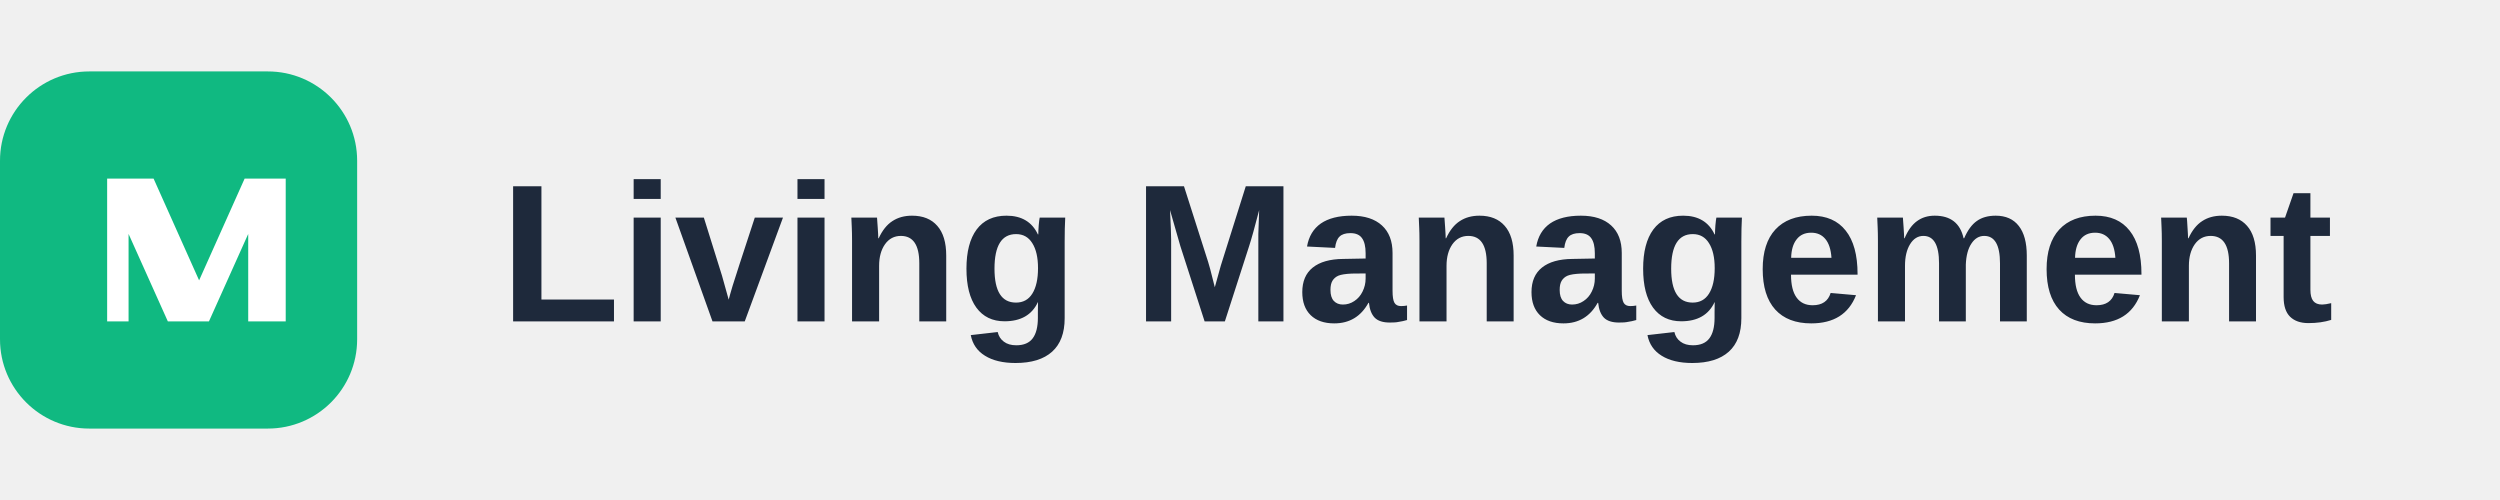
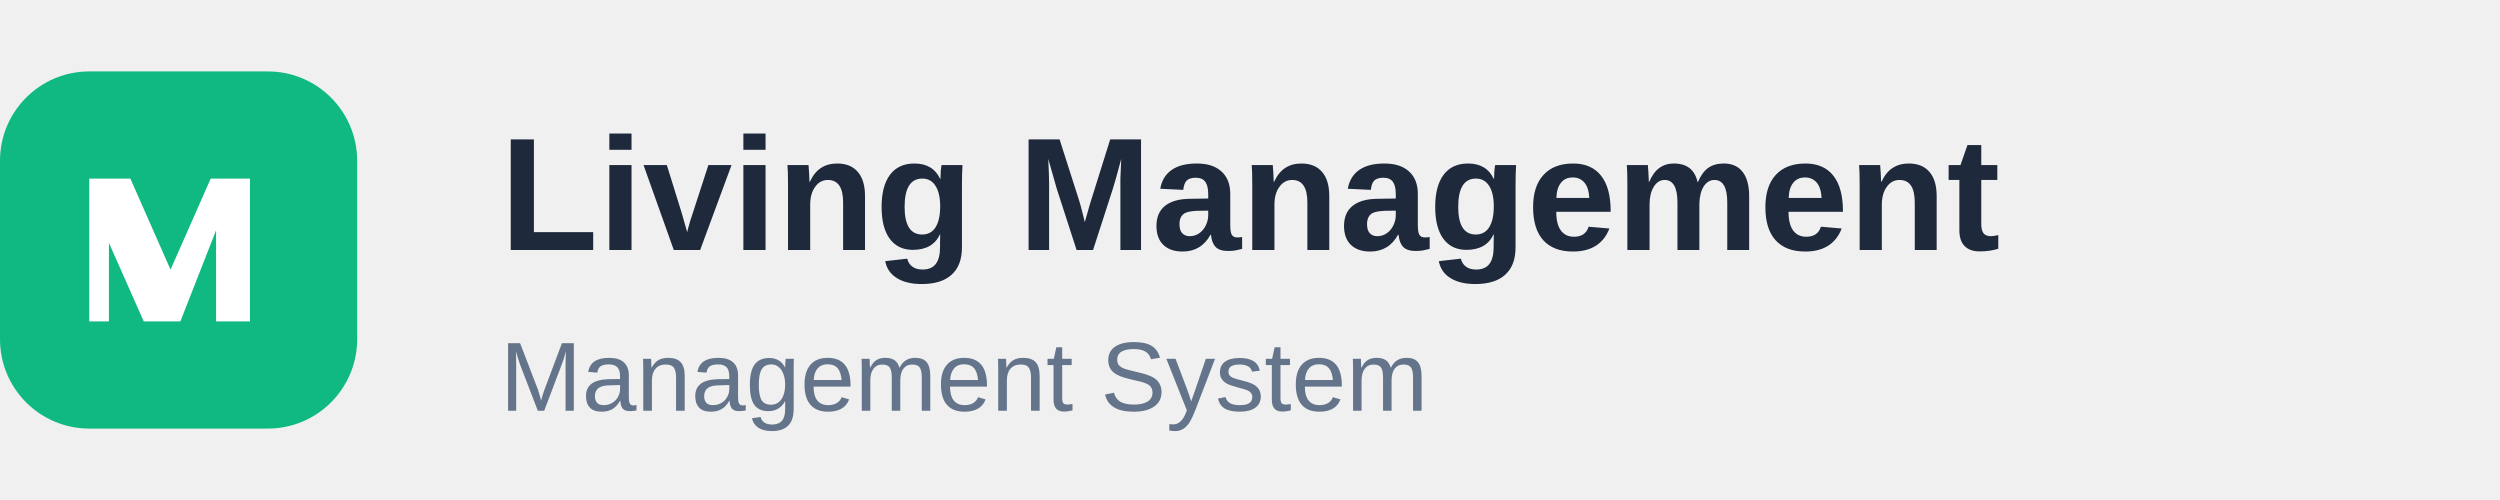
<svg xmlns="http://www.w3.org/2000/svg" viewBox="0 0 280 56" role="img" aria-label="Living Management System">
  <rect x="0" y="8" width="40" height="40" rx="10" fill="#10b981" />
-   <path d="M12 36V20h5.2l5.1 11.4L27.4 20H32v16h-4.2V26.2L23.4 36h-4.6l-4.4-9.8V36H12z" fill="#fff" />
-   <text x="56" y="36" font-family="Helvetica Neue, Arial, sans-serif" font-size="22" font-weight="600" fill="#1e293b">Living Management</text>
+   <path d="M10 36V20h4.6l4.5 10.2L23.6 20H28v16h-3.8V25.8L20.2 36h-4.1l-3.9-8.8V36H10z" fill="#ffffff" />
+   <text x="56" y="28" font-family="Arial, Helvetica, sans-serif" font-size="18" font-weight="700" fill="#1e293b">Living Management</text>
+   <text x="56" y="46" font-family="Arial, Helvetica, sans-serif" font-size="11" font-weight="500" fill="#64748b">Management System</text>
</svg>
